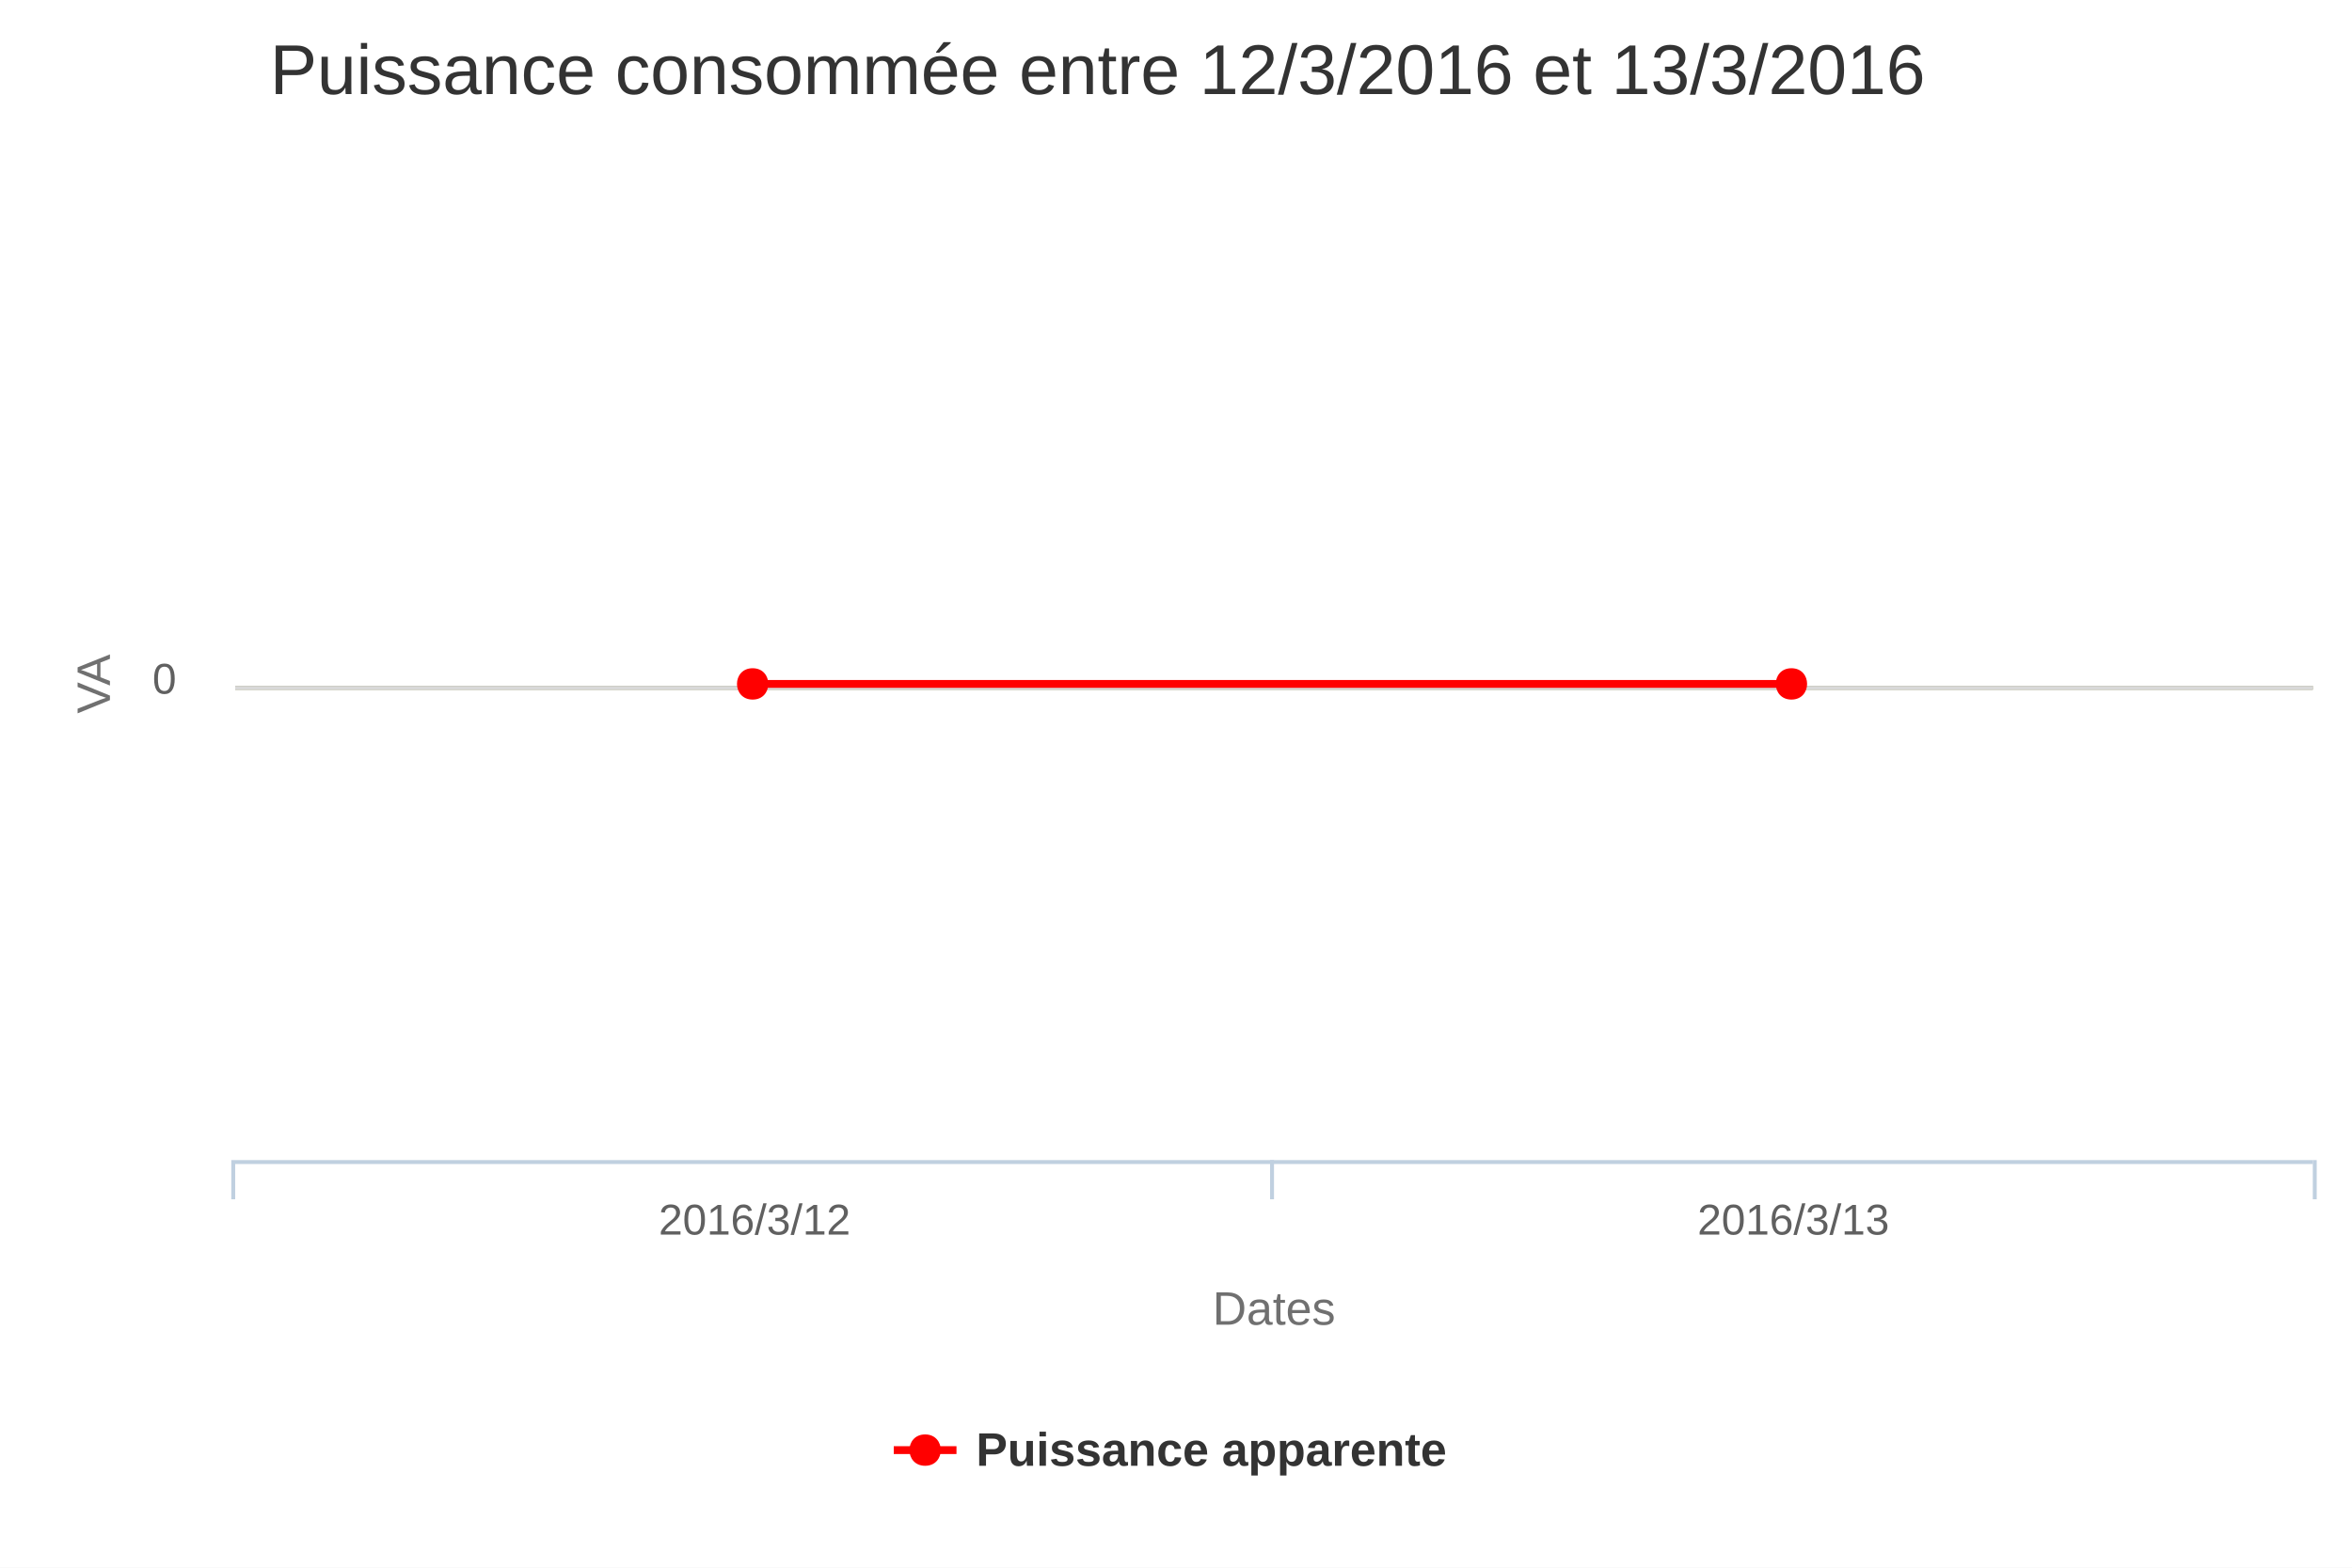
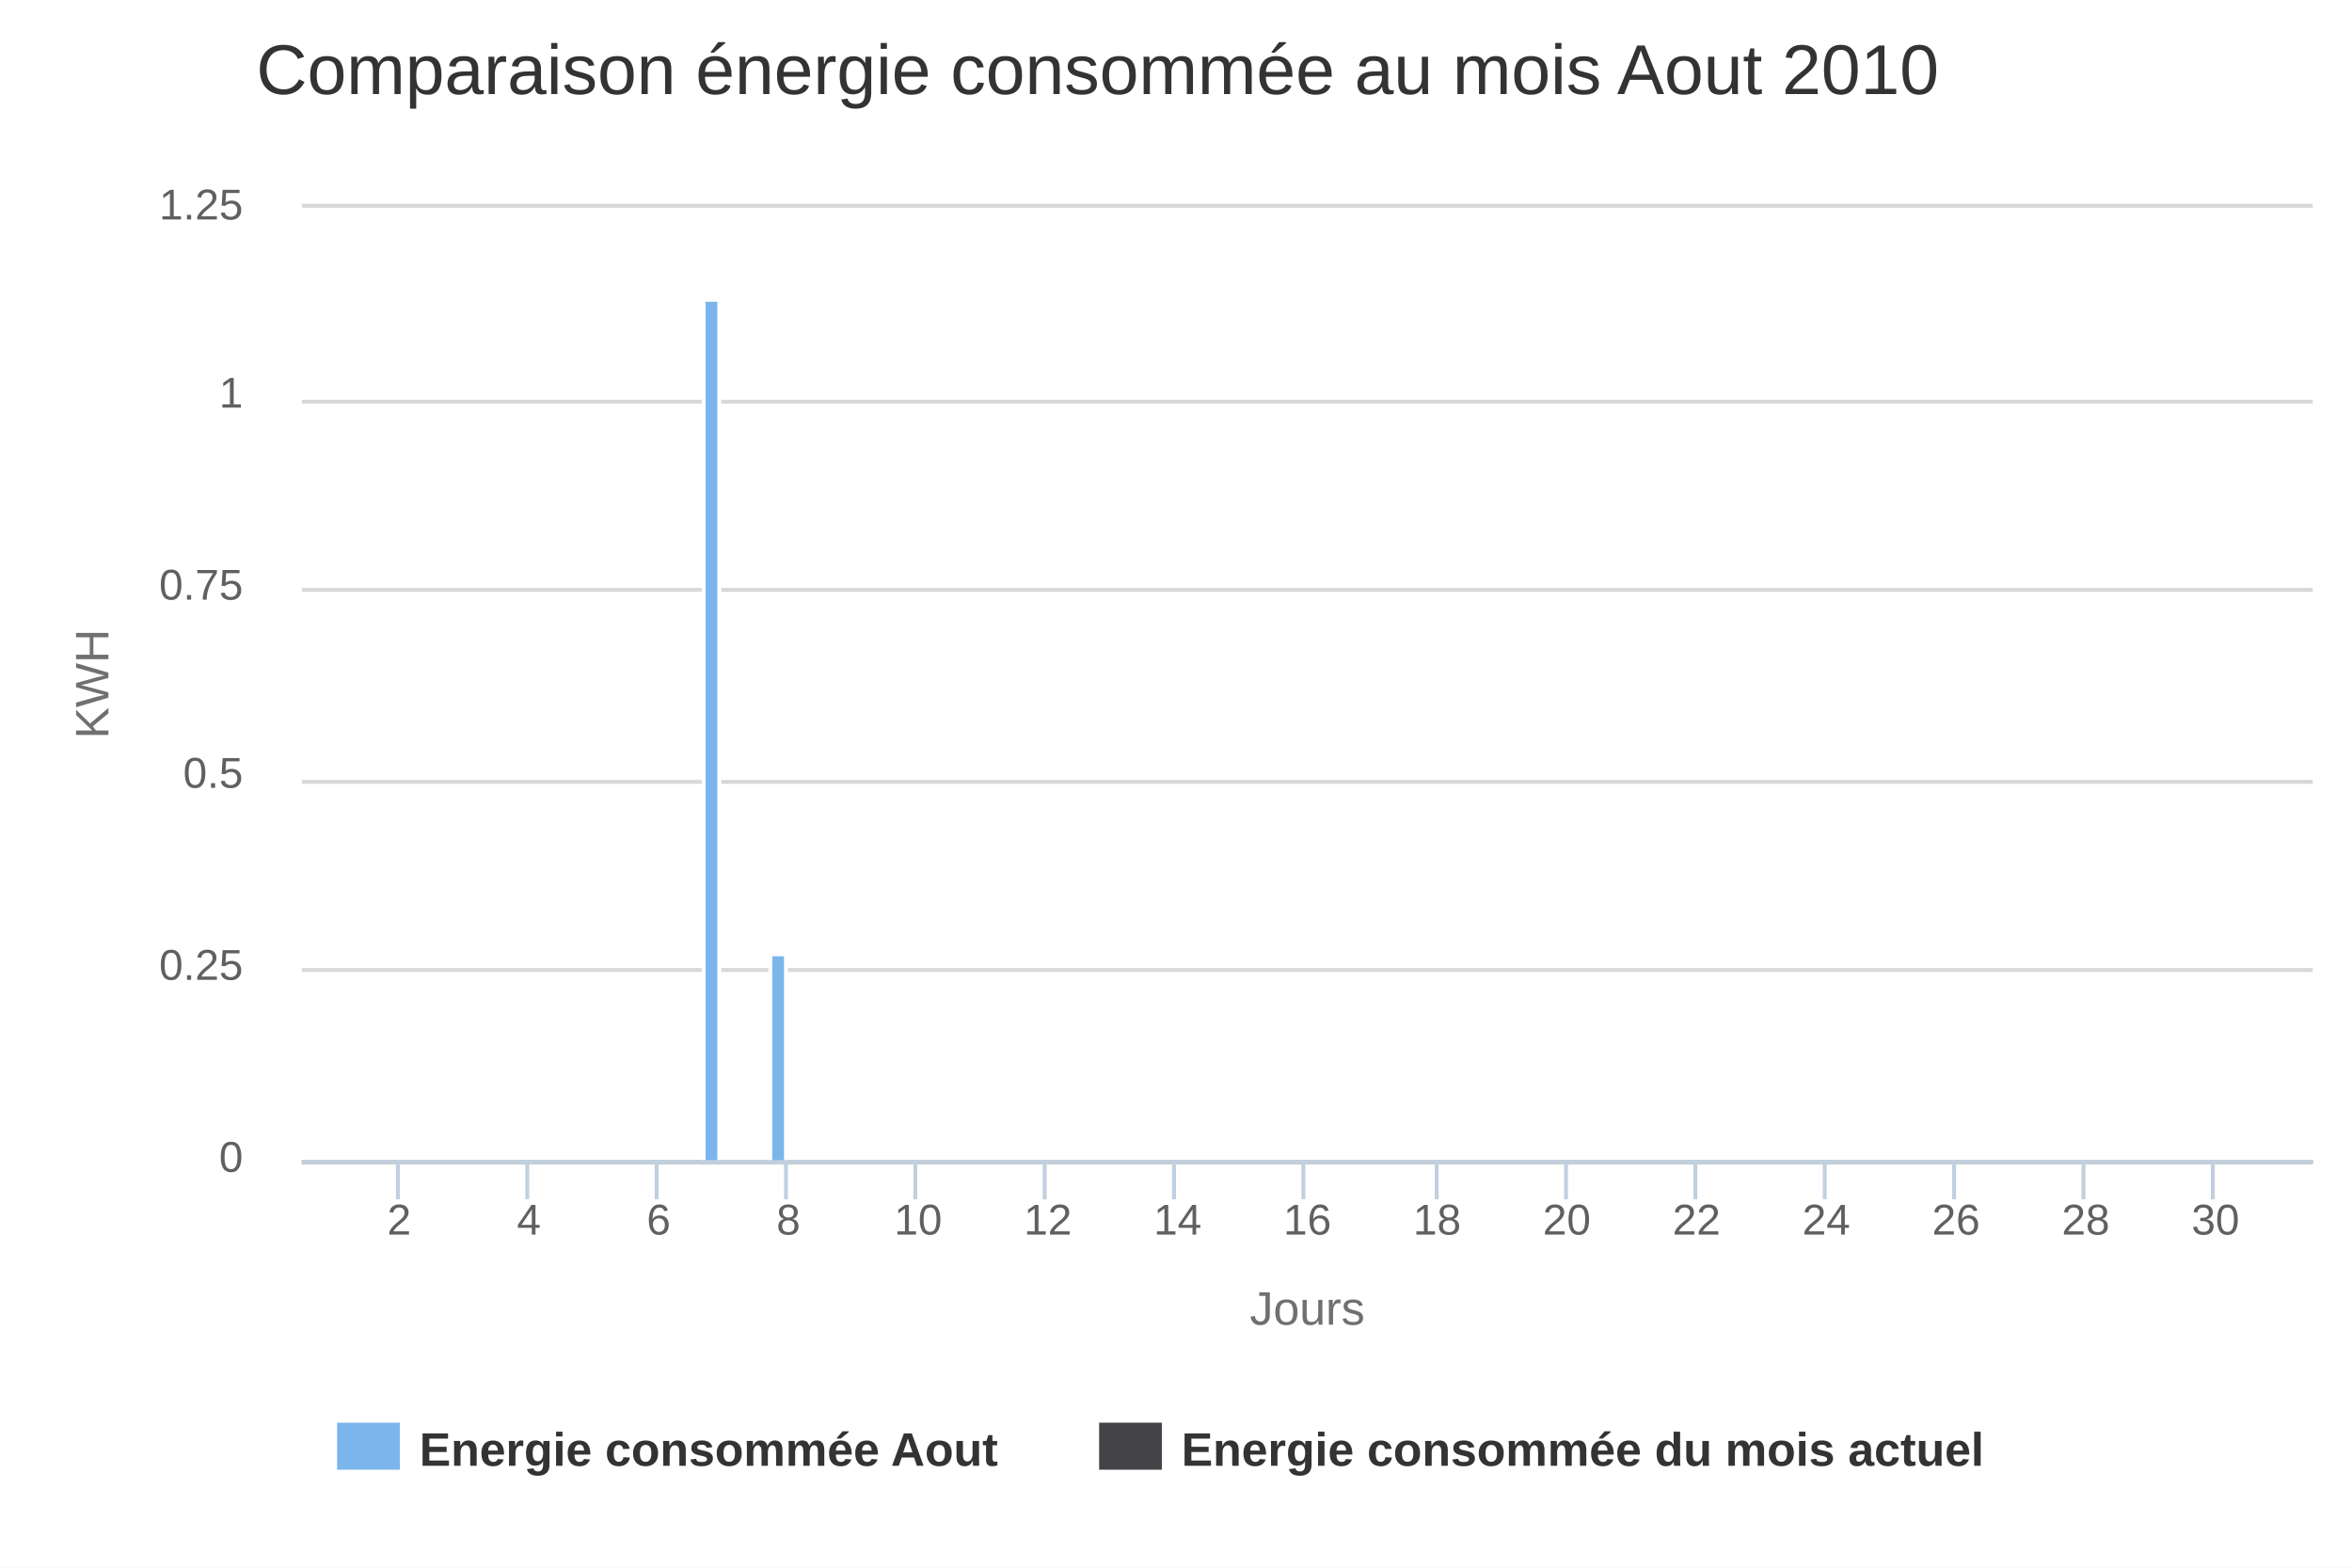
<svg xmlns="http://www.w3.org/2000/svg" version="1.1" style="font-family:'lucida grande', 'lucida sans unicode', arial, helvetica, sans-serif;font-size:12px;" width="600" height="400">
  <defs>
-     <clipPath id="highcharts-5">
-       <rect x="0" y="0" width="530" height="243" />
+     <clipPath id="highcharts-11">
+       <rect x="0" y="0" width="513" height="243" />
    </clipPath>
  </defs>
  <rect x="0" y="0" width="600" height="400" strokeWidth="0" fill="#FFFFFF" class=" highcharts-background" />
-   <path fill="none" d="M 60 175.5 L 590 175.5" stroke="#808050" stroke-width="1" />
+   <path fill="none" d="M 77 296.5 L 590 296.5" stroke="#808050" stroke-width="1" />
  <g class="highcharts-grid" />
  <g class="highcharts-grid">
-     <path fill="none" d="M 60 175.5 L 590 175.5" stroke="#D8D8D8" stroke-width="1" opacity="1" />
+     <path fill="none" d="M 77 296.5 L 590 296.5" stroke="#D8D8D8" stroke-width="1" opacity="1" />
+     <path fill="none" d="M 77 247.5 L 590 247.5" stroke="#D8D8D8" stroke-width="1" opacity="1" />
+     <path fill="none" d="M 77 199.5 L 590 199.5" stroke="#D8D8D8" stroke-width="1" opacity="1" />
+     <path fill="none" d="M 77 150.5 L 590 150.5" stroke="#D8D8D8" stroke-width="1" opacity="1" />
+     <path fill="none" d="M 77 102.5 L 590 102.5" stroke="#D8D8D8" stroke-width="1" opacity="1" />
+     <path fill="none" d="M 77 52.5 L 590 52.5" stroke="#D8D8D8" stroke-width="1" opacity="1" />
  </g>
  <g class="highcharts-axis">
-     <path fill="none" d="M 324.5 296 L 324.5 306" stroke="#C0D0E0" stroke-width="1" opacity="1" />
-     <path fill="none" d="M 590.5 296 L 590.5 306" stroke="#C0D0E0" stroke-width="1" opacity="1" />
-     <path fill="none" d="M 59.5 296 L 59.5 306" stroke="#C0D0E0" stroke-width="1" opacity="1" />
-     <text x="325" text-anchor="middle" transform="translate(0,0)" class=" highcharts-xaxis-title" style="color:#707070;fill:#707070;" y="338">Dates</text>
-     <path fill="none" d="M 60 296.5 L 590 296.5" stroke="#C0D0E0" stroke-width="1" />
+     <path fill="none" d="M 101.5 296 L 101.5 306" stroke="#C0D0E0" stroke-width="1" opacity="1" />
+     <path fill="none" d="M 134.5 296 L 134.5 306" stroke="#C0D0E0" stroke-width="1" opacity="1" />
+     <path fill="none" d="M 167.5 296 L 167.5 306" stroke="#C0D0E0" stroke-width="1" opacity="1" />
+     <path fill="none" d="M 200.5 296 L 200.5 306" stroke="#C0D0E0" stroke-width="1" opacity="1" />
+     <path fill="none" d="M 233.5 296 L 233.5 306" stroke="#C0D0E0" stroke-width="1" opacity="1" />
+     <path fill="none" d="M 266.5 296 L 266.5 306" stroke="#C0D0E0" stroke-width="1" opacity="1" />
+     <path fill="none" d="M 299.5 296 L 299.5 306" stroke="#C0D0E0" stroke-width="1" opacity="1" />
+     <path fill="none" d="M 332.5 296 L 332.5 306" stroke="#C0D0E0" stroke-width="1" opacity="1" />
+     <path fill="none" d="M 366.5 296 L 366.5 306" stroke="#C0D0E0" stroke-width="1" opacity="1" />
+     <path fill="none" d="M 399.5 296 L 399.5 306" stroke="#C0D0E0" stroke-width="1" opacity="1" />
+     <path fill="none" d="M 432.5 296 L 432.5 306" stroke="#C0D0E0" stroke-width="1" opacity="1" />
+     <path fill="none" d="M 465.5 296 L 465.5 306" stroke="#C0D0E0" stroke-width="1" opacity="1" />
+     <path fill="none" d="M 498.5 296 L 498.5 306" stroke="#C0D0E0" stroke-width="1" opacity="1" />
+     <path fill="none" d="M 531.5 296 L 531.5 306" stroke="#C0D0E0" stroke-width="1" opacity="1" />
+     <path fill="none" d="M 564.5 296 L 564.5 306" stroke="#C0D0E0" stroke-width="1" opacity="1" />
+     <text x="333.5" text-anchor="middle" transform="translate(0,0)" class=" highcharts-xaxis-title" style="color:#707070;fill:#707070;" y="338">Jours</text>
+     <path fill="none" d="M 77 296.5 L 590 296.5" stroke="#C0D0E0" stroke-width="1" />
  </g>
  <g class="highcharts-axis">
-     <text x="28.047" text-anchor="middle" transform="translate(0,0) rotate(270 28.04688 174.5)" class=" highcharts-yaxis-title" style="color:#707070;fill:#707070;" y="174.5">VA</text>
+     <text x="27.656" text-anchor="middle" transform="translate(0,0) rotate(270 27.65625 174.5)" class=" highcharts-yaxis-title" style="color:#707070;fill:#707070;" y="174.5">KWH</text>
  </g>
  <g class="highcharts-series-group">
-     <g class="highcharts-series highcharts-series-0" transform="translate(60,53) scale(1 1)" clip-path="url(#highcharts-5)">
-       <path fill="none" d="M 132.5 121.5 L 397.5 121.5" stroke="#FF0000" stroke-width="2" stroke-linejoin="round" stroke-linecap="round" />
+     <g class="highcharts-series highcharts-series-0" transform="translate(77,53) scale(1 1)" clip-path="url(#highcharts-11)">
+       <rect x="3.5" y="243.5" width="4" height="0" stroke="#FFFFFF" stroke-width="1" fill="#7cb5ec" rx="0" ry="0" />
+       <rect x="19.5" y="243.5" width="4" height="0" stroke="#FFFFFF" stroke-width="1" fill="#7cb5ec" rx="0" ry="0" />
+       <rect x="36.5" y="243.5" width="4" height="0" stroke="#FFFFFF" stroke-width="1" fill="#7cb5ec" rx="0" ry="0" />
+       <rect x="52.5" y="243.5" width="4" height="0" stroke="#FFFFFF" stroke-width="1" fill="#7cb5ec" rx="0" ry="0" />
+       <rect x="69.5" y="243.5" width="4" height="0" stroke="#FFFFFF" stroke-width="1" fill="#7cb5ec" rx="0" ry="0" />
+       <rect x="86.5" y="243.5" width="4" height="0" stroke="#FFFFFF" stroke-width="1" fill="#7cb5ec" rx="0" ry="0" />
+       <rect x="102.5" y="23.5" width="4" height="220" stroke="#FFFFFF" stroke-width="1" fill="#7cb5ec" rx="0" ry="0" />
+       <rect x="119.5" y="190.5" width="4" height="53" stroke="#FFFFFF" stroke-width="1" fill="#7cb5ec" rx="0" ry="0" />
+       <rect x="135.5" y="243.5" width="4" height="0" stroke="#FFFFFF" stroke-width="1" fill="#7cb5ec" rx="0" ry="0" />
+       <rect x="152.5" y="243.5" width="4" height="0" stroke="#FFFFFF" stroke-width="1" fill="#7cb5ec" rx="0" ry="0" />
+       <rect x="168.5" y="243.5" width="4" height="0" stroke="#FFFFFF" stroke-width="1" fill="#7cb5ec" rx="0" ry="0" />
+       <rect x="185.5" y="243.5" width="4" height="0" stroke="#FFFFFF" stroke-width="1" fill="#7cb5ec" rx="0" ry="0" />
+       <rect x="201.5" y="243.5" width="4" height="0" stroke="#FFFFFF" stroke-width="1" fill="#7cb5ec" rx="0" ry="0" />
+       <rect x="218.5" y="243.5" width="4" height="0" stroke="#FFFFFF" stroke-width="1" fill="#7cb5ec" rx="0" ry="0" />
+       <rect x="234.5" y="243.5" width="4" height="0" stroke="#FFFFFF" stroke-width="1" fill="#7cb5ec" rx="0" ry="0" />
+       <rect x="251.5" y="243.5" width="4" height="0" stroke="#FFFFFF" stroke-width="1" fill="#7cb5ec" rx="0" ry="0" />
+       <rect x="268.5" y="243.5" width="4" height="0" stroke="#FFFFFF" stroke-width="1" fill="#7cb5ec" rx="0" ry="0" />
+       <rect x="284.5" y="243.5" width="4" height="0" stroke="#FFFFFF" stroke-width="1" fill="#7cb5ec" rx="0" ry="0" />
+       <rect x="301.5" y="243.5" width="4" height="0" stroke="#FFFFFF" stroke-width="1" fill="#7cb5ec" rx="0" ry="0" />
+       <rect x="317.5" y="243.5" width="4" height="0" stroke="#FFFFFF" stroke-width="1" fill="#7cb5ec" rx="0" ry="0" />
+       <rect x="334.5" y="243.5" width="4" height="0" stroke="#FFFFFF" stroke-width="1" fill="#7cb5ec" rx="0" ry="0" />
+       <rect x="350.5" y="243.5" width="4" height="0" stroke="#FFFFFF" stroke-width="1" fill="#7cb5ec" rx="0" ry="0" />
+       <rect x="367.5" y="243.5" width="4" height="0" stroke="#FFFFFF" stroke-width="1" fill="#7cb5ec" rx="0" ry="0" />
+       <rect x="383.5" y="243.5" width="4" height="0" stroke="#FFFFFF" stroke-width="1" fill="#7cb5ec" rx="0" ry="0" />
+       <rect x="400.5" y="243.5" width="4" height="0" stroke="#FFFFFF" stroke-width="1" fill="#7cb5ec" rx="0" ry="0" />
+       <rect x="417.5" y="243.5" width="4" height="0" stroke="#FFFFFF" stroke-width="1" fill="#7cb5ec" rx="0" ry="0" />
+       <rect x="433.5" y="243.5" width="4" height="0" stroke="#FFFFFF" stroke-width="1" fill="#7cb5ec" rx="0" ry="0" />
+       <rect x="450.5" y="243.5" width="4" height="0" stroke="#FFFFFF" stroke-width="1" fill="#7cb5ec" rx="0" ry="0" />
+       <rect x="466.5" y="243.5" width="4" height="0" stroke="#FFFFFF" stroke-width="1" fill="#7cb5ec" rx="0" ry="0" />
+       <rect x="483.5" y="243.5" width="4" height="0" stroke="#FFFFFF" stroke-width="1" fill="#7cb5ec" rx="0" ry="0" />
+       <rect x="499.5" y="243.5" width="4" height="0" stroke="#FFFFFF" stroke-width="1" fill="#7cb5ec" rx="0" ry="0" />
    </g>
-     <g class="highcharts-markers highcharts-series-0" transform="translate(60,53) scale(1 1)" clip-path="none">
-       <path fill="#FF0000" d="M 397 117.5 C 402.328 117.5 402.328 125.5 397 125.5 C 391.672 125.5 391.672 117.5 397 117.5 Z" />
-       <path fill="#FF0000" d="M 132 117.5 C 137.328 117.5 137.328 125.5 132 125.5 C 126.672 125.5 126.672 117.5 132 117.5 Z" />
+     <g class="highcharts-markers highcharts-series-0" transform="translate(77,53) scale(1 1)" clip-path="none" />
+     <g class="highcharts-series highcharts-series-1" transform="translate(77,53) scale(1 1)" clip-path="url(#highcharts-11)">
+       <rect x="8.5" y="243.5" width="4" height="0" stroke="#FFFFFF" stroke-width="1" fill="#434348" rx="0" ry="0" />
+       <rect x="24.5" y="243.5" width="4" height="0" stroke="#FFFFFF" stroke-width="1" fill="#434348" rx="0" ry="0" />
+       <rect x="41.5" y="243.5" width="4" height="0" stroke="#FFFFFF" stroke-width="1" fill="#434348" rx="0" ry="0" />
+       <rect x="57.5" y="243.5" width="4" height="0" stroke="#FFFFFF" stroke-width="1" fill="#434348" rx="0" ry="0" />
+       <rect x="74.5" y="243.5" width="4" height="0" stroke="#FFFFFF" stroke-width="1" fill="#434348" rx="0" ry="0" />
+       <rect x="91.5" y="243.5" width="4" height="0" stroke="#FFFFFF" stroke-width="1" fill="#434348" rx="0" ry="0" />
+       <rect x="107.5" y="243.5" width="4" height="0" stroke="#FFFFFF" stroke-width="1" fill="#434348" rx="0" ry="0" />
+       <rect x="124.5" y="243.5" width="4" height="0" stroke="#FFFFFF" stroke-width="1" fill="#434348" rx="0" ry="0" />
+       <rect x="140.5" y="243.5" width="4" height="0" stroke="#FFFFFF" stroke-width="1" fill="#434348" rx="0" ry="0" />
+       <rect x="157.5" y="243.5" width="4" height="0" stroke="#FFFFFF" stroke-width="1" fill="#434348" rx="0" ry="0" />
+       <rect x="173.5" y="243.5" width="4" height="0" stroke="#FFFFFF" stroke-width="1" fill="#434348" rx="0" ry="0" />
+       <rect x="190.5" y="243.5" width="4" height="0" stroke="#FFFFFF" stroke-width="1" fill="#434348" rx="0" ry="0" />
+       <rect x="206.5" y="243.5" width="4" height="0" stroke="#FFFFFF" stroke-width="1" fill="#434348" rx="0" ry="0" />
+       <rect x="223.5" y="243.5" width="4" height="0" stroke="#FFFFFF" stroke-width="1" fill="#434348" rx="0" ry="0" />
+       <rect x="239.5" y="243.5" width="4" height="0" stroke="#FFFFFF" stroke-width="1" fill="#434348" rx="0" ry="0" />
+       <rect x="256.5" y="243.5" width="4" height="0" stroke="#FFFFFF" stroke-width="1" fill="#434348" rx="0" ry="0" />
+       <rect x="273.5" y="243.5" width="4" height="0" stroke="#FFFFFF" stroke-width="1" fill="#434348" rx="0" ry="0" />
+       <rect x="289.5" y="243.5" width="4" height="0" stroke="#FFFFFF" stroke-width="1" fill="#434348" rx="0" ry="0" />
+       <rect x="306.5" y="243.5" width="4" height="0" stroke="#FFFFFF" stroke-width="1" fill="#434348" rx="0" ry="0" />
+       <rect x="322.5" y="243.5" width="4" height="0" stroke="#FFFFFF" stroke-width="1" fill="#434348" rx="0" ry="0" />
+       <rect x="339.5" y="243.5" width="4" height="0" stroke="#FFFFFF" stroke-width="1" fill="#434348" rx="0" ry="0" />
+       <rect x="355.5" y="243.5" width="4" height="0" stroke="#FFFFFF" stroke-width="1" fill="#434348" rx="0" ry="0" />
    </g>
+     <g class="highcharts-markers highcharts-series-1" transform="translate(77,53) scale(1 1)" clip-path="none" />
  </g>
  <text x="280" text-anchor="middle" class="highcharts-title" style="color:#333333;font-size:18px;fill:#333333;width:536px;" y="24">
-     <tspan>Puissance consommée entre 12/3/2016 et 13/3/2016</tspan>
+     <tspan>Comparaison énergie consommée au mois Aout 2010</tspan>
  </text>
-   <g class="highcharts-legend" transform="translate(220,356)">
+   <g class="highcharts-legend" transform="translate(78,356)">
    <g>
      <g>
        <g class="highcharts-legend-item" transform="translate(8,3)">
-           <path fill="none" d="M 0 11 L 16 11" stroke="#FF0000" stroke-width="2" />
-           <path fill="#FF0000" d="M 8 7 C 13.328 7 13.328 15 8 15 C 2.672 15 2.672 7 8 7 Z" />
          <text x="21" style="color:#333333;font-size:12px;font-weight:bold;cursor:pointer;fill:#333333;" text-anchor="start" y="15">
-             <tspan>Puissance apparente </tspan>
+             <tspan>Energie consommée Aout</tspan>
          </text>
+           <rect x="0" y="4" width="16" height="12" fill="#7cb5ec" />
+         </g>
+         <g class="highcharts-legend-item" transform="translate(202.3906,3)">
+           <text x="21" y="15" style="color:#333333;font-size:12px;font-weight:bold;cursor:pointer;fill:#333333;" text-anchor="start">
+             <tspan>Energie consommée du mois actuel</tspan>
+           </text>
+           <rect x="0" y="4" width="16" height="12" fill="#434348" />
        </g>
      </g>
    </g>
  </g>
  <g class="highcharts-axis-labels highcharts-xaxis-labels">
-     <text x="192.5" style="color:#606060;cursor:default;font-size:11px;fill:#606060;width:255px;text-overflow:clip;" text-anchor="middle" transform="translate(0,0)" y="315" opacity="1">2016/3/12</text>
-     <text x="457.5" style="color:#606060;cursor:default;font-size:11px;fill:#606060;width:255px;text-overflow:clip;" text-anchor="middle" transform="translate(0,0)" y="315" opacity="1">2016/3/13</text>
+     <text x="101.823" style="color:#606060;cursor:default;font-size:11px;fill:#606060;" text-anchor="middle" transform="translate(0,0)" y="315" opacity="1">2</text>
+     <text x="134.919" style="color:#606060;cursor:default;font-size:11px;fill:#606060;" text-anchor="middle" transform="translate(0,0)" y="315" opacity="1">4</text>
+     <text x="168.016" style="color:#606060;cursor:default;font-size:11px;fill:#606060;" text-anchor="middle" transform="translate(0,0)" y="315" opacity="1">6</text>
+     <text x="201.113" style="color:#606060;cursor:default;font-size:11px;fill:#606060;" text-anchor="middle" transform="translate(0,0)" y="315" opacity="1">8</text>
+     <text x="234.21" style="color:#606060;cursor:default;font-size:11px;fill:#606060;" text-anchor="middle" transform="translate(0,0)" y="315" opacity="1">10</text>
+     <text x="267.306" style="color:#606060;cursor:default;font-size:11px;fill:#606060;" text-anchor="middle" transform="translate(0,0)" y="315" opacity="1">12</text>
+     <text x="300.403" style="color:#606060;cursor:default;font-size:11px;fill:#606060;" text-anchor="middle" transform="translate(0,0)" y="315" opacity="1">14</text>
+     <text x="333.5" style="color:#606060;cursor:default;font-size:11px;fill:#606060;" text-anchor="middle" transform="translate(0,0)" y="315" opacity="1">16</text>
+     <text x="366.597" style="color:#606060;cursor:default;font-size:11px;fill:#606060;" text-anchor="middle" transform="translate(0,0)" y="315" opacity="1">18</text>
+     <text x="399.694" style="color:#606060;cursor:default;font-size:11px;fill:#606060;" text-anchor="middle" transform="translate(0,0)" y="315" opacity="1">20</text>
+     <text x="432.79" style="color:#606060;cursor:default;font-size:11px;fill:#606060;" text-anchor="middle" transform="translate(0,0)" y="315" opacity="1">22</text>
+     <text x="465.887" style="color:#606060;cursor:default;font-size:11px;fill:#606060;" text-anchor="middle" transform="translate(0,0)" y="315" opacity="1">24</text>
+     <text x="498.984" style="color:#606060;cursor:default;font-size:11px;fill:#606060;" text-anchor="middle" transform="translate(0,0)" y="315" opacity="1">26</text>
+     <text x="532.081" style="color:#606060;cursor:default;font-size:11px;fill:#606060;" text-anchor="middle" transform="translate(0,0)" y="315" opacity="1">28</text>
+     <text x="565.177" style="color:#606060;cursor:default;font-size:11px;fill:#606060;" text-anchor="middle" transform="translate(0,0)" y="315" opacity="1">30</text>
  </g>
  <g class="highcharts-axis-labels highcharts-yaxis-labels">
-     <text x="45" style="color:#606060;cursor:default;font-size:11px;fill:#606060;width:188px;text-overflow:clip;" text-anchor="end" transform="translate(0,0)" y="177" opacity="1">0</text>
+     <text x="62" style="color:#606060;cursor:default;font-size:11px;fill:#606060;width:188px;text-overflow:clip;" text-anchor="end" transform="translate(0,0)" y="299" opacity="1">0</text>
+     <text x="62" style="color:#606060;cursor:default;font-size:11px;fill:#606060;width:188px;text-overflow:clip;" text-anchor="end" transform="translate(0,0)" y="250" opacity="1">0.25</text>
+     <text x="62" style="color:#606060;cursor:default;font-size:11px;fill:#606060;width:188px;text-overflow:clip;" text-anchor="end" transform="translate(0,0)" y="201" opacity="1">0.5</text>
+     <text x="62" style="color:#606060;cursor:default;font-size:11px;fill:#606060;width:188px;text-overflow:clip;" text-anchor="end" transform="translate(0,0)" y="153" opacity="1">0.75</text>
+     <text x="62" style="color:#606060;cursor:default;font-size:11px;fill:#606060;width:188px;text-overflow:clip;" text-anchor="end" transform="translate(0,0)" y="104" opacity="1">1</text>
+     <text x="62" style="color:#606060;cursor:default;font-size:11px;fill:#606060;width:188px;text-overflow:clip;" text-anchor="end" transform="translate(0,0)" y="56" opacity="1">1.25</text>
  </g>
  <g class="highcharts-tooltip" style="cursor:default;padding:0;pointer-events:none;white-space:nowrap;" transform="translate(0,-9999)">
    <path fill="none" d="M 3.5 0.5 L 13.5 0.5 C 16.5 0.5 16.5 0.5 16.5 3.5 L 16.5 13.5 C 16.5 16.5 16.5 16.5 13.5 16.5 L 3.5 16.5 C 0.5 16.5 0.5 16.5 0.5 13.5 L 0.5 3.5 C 0.5 0.5 0.5 0.5 3.5 0.5" stroke="black" stroke-opacity="0.05" stroke-width="5" transform="translate(1, 1)" />
    <path fill="none" d="M 3.5 0.5 L 13.5 0.5 C 16.5 0.5 16.5 0.5 16.5 3.5 L 16.5 13.5 C 16.5 16.5 16.5 16.5 13.5 16.5 L 3.5 16.5 C 0.5 16.5 0.5 16.5 0.5 13.5 L 0.5 3.5 C 0.5 0.5 0.5 0.5 3.5 0.5" stroke="black" stroke-opacity="0.1" stroke-width="3" transform="translate(1, 1)" />
    <path fill="none" d="M 3.5 0.5 L 13.5 0.5 C 16.5 0.5 16.5 0.5 16.5 3.5 L 16.5 13.5 C 16.5 16.5 16.5 16.5 13.5 16.5 L 3.5 16.5 C 0.5 16.5 0.5 16.5 0.5 13.5 L 0.5 3.5 C 0.5 0.5 0.5 0.5 3.5 0.5" stroke="black" stroke-opacity="0.15" stroke-width="1" transform="translate(1, 1)" />
    <path fill="rgb(249, 249, 249)" fill-opacity=" .85" d="M 3.5 0.5 L 13.5 0.5 C 16.5 0.5 16.5 0.5 16.5 3.5 L 16.5 13.5 C 16.5 16.5 16.5 16.5 13.5 16.5 L 3.5 16.5 C 0.5 16.5 0.5 16.5 0.5 13.5 L 0.5 3.5 C 0.5 0.5 0.5 0.5 3.5 0.5" />
    <text x="8" style="font-size:12px;color:#333333;fill:#333333;" y="20" />
  </g>
</svg>
